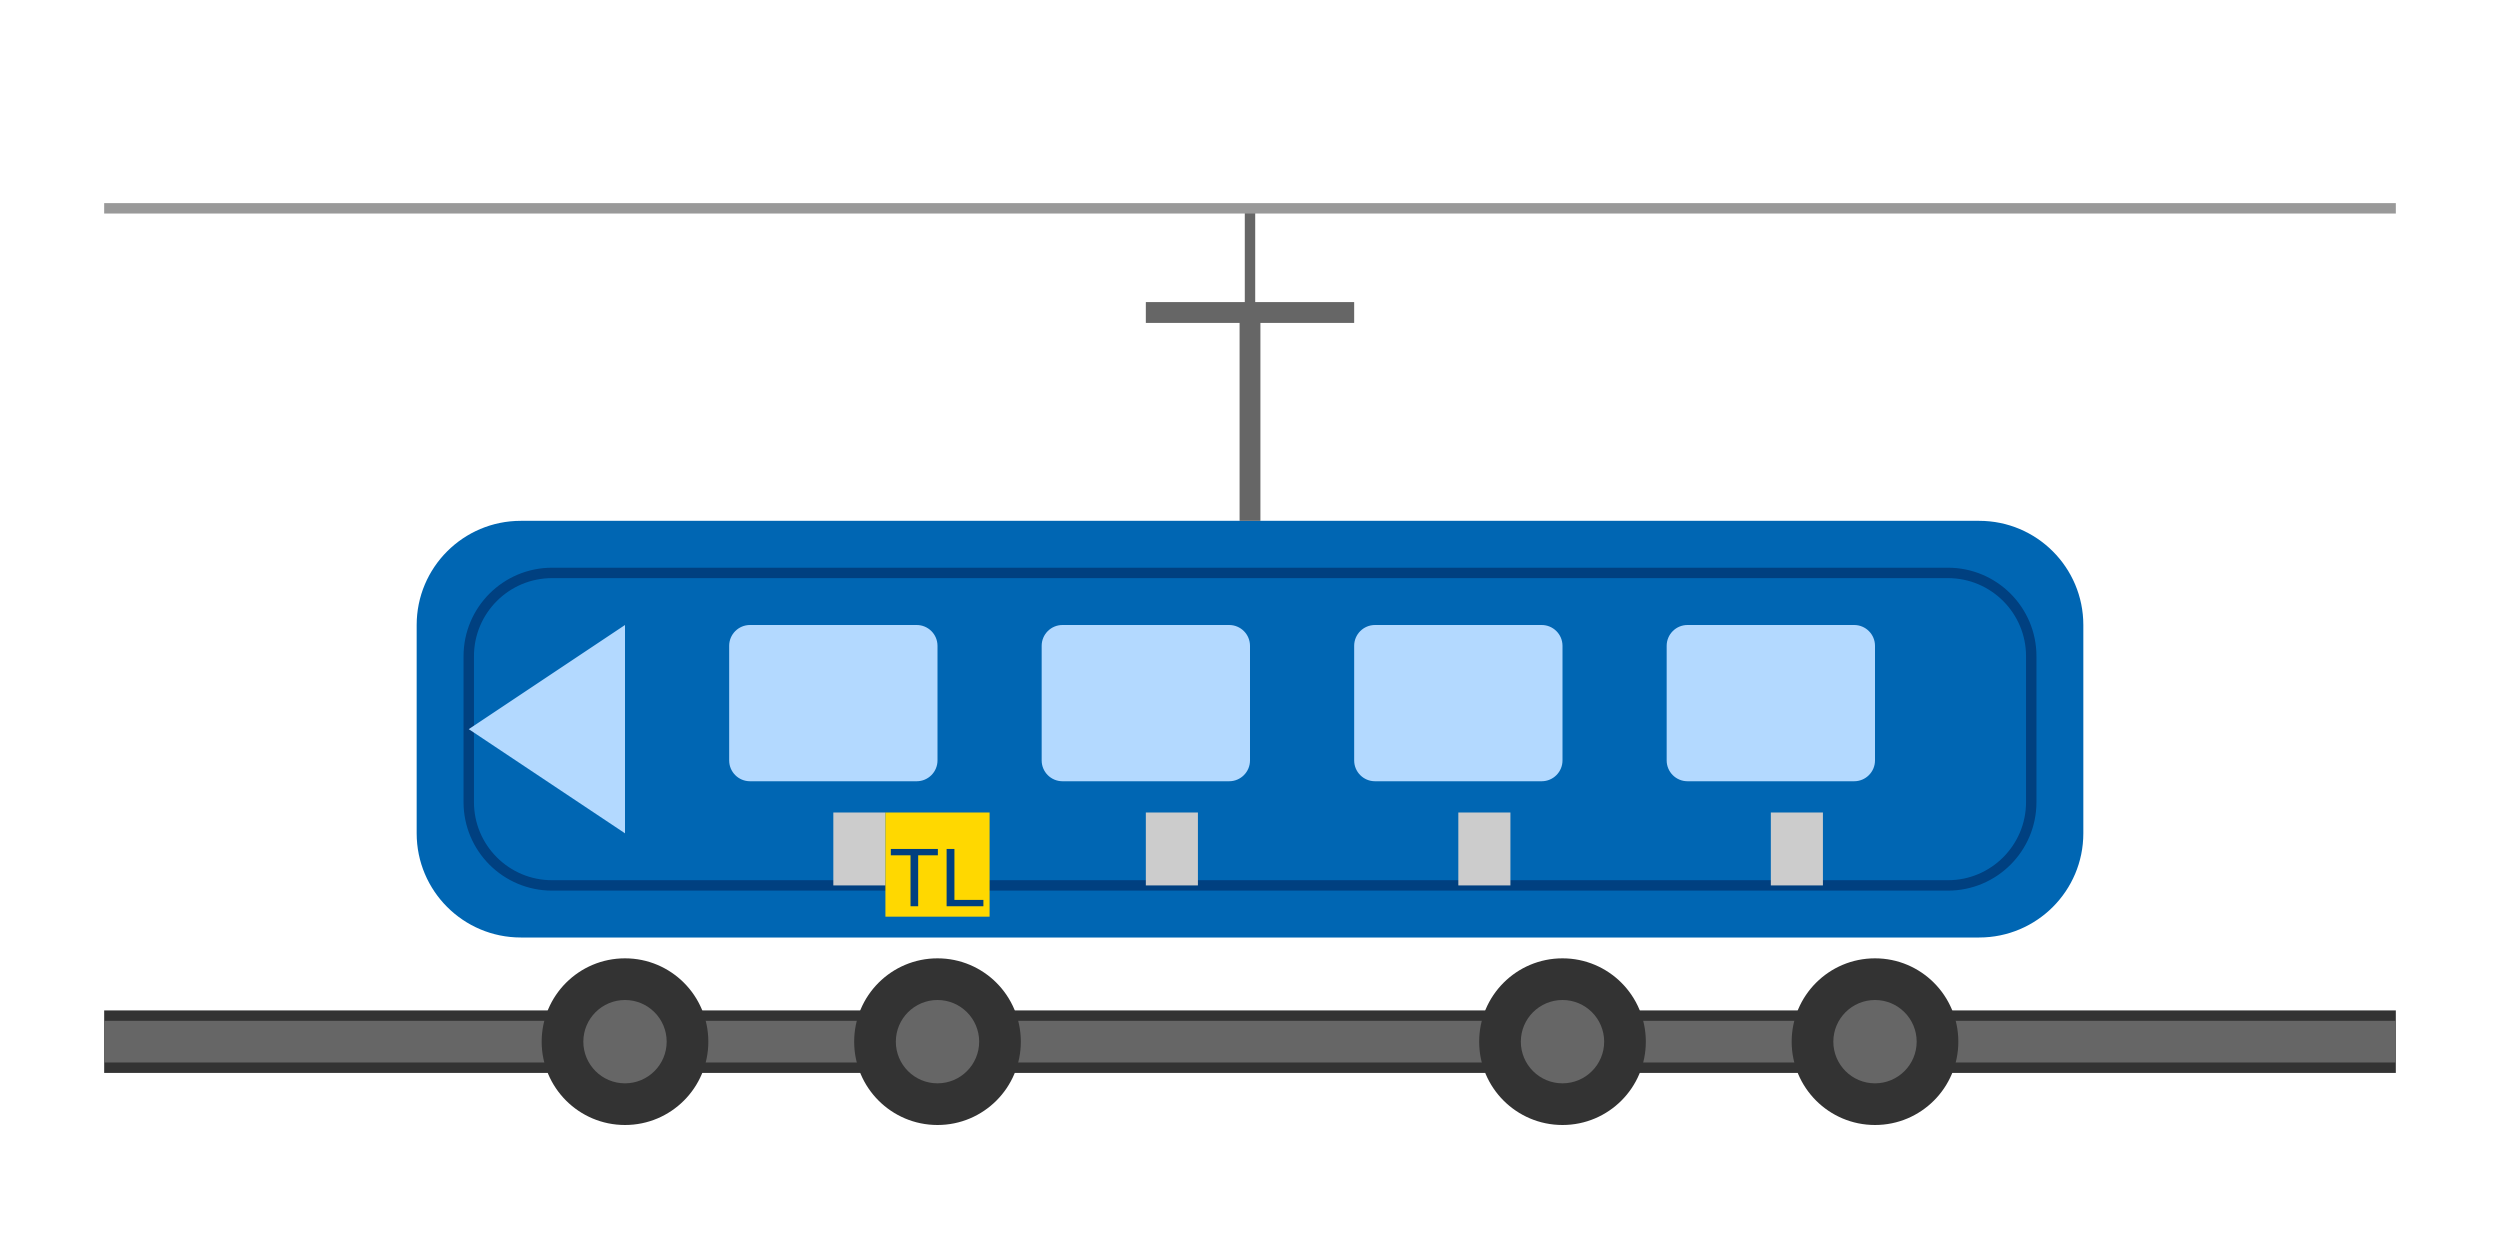
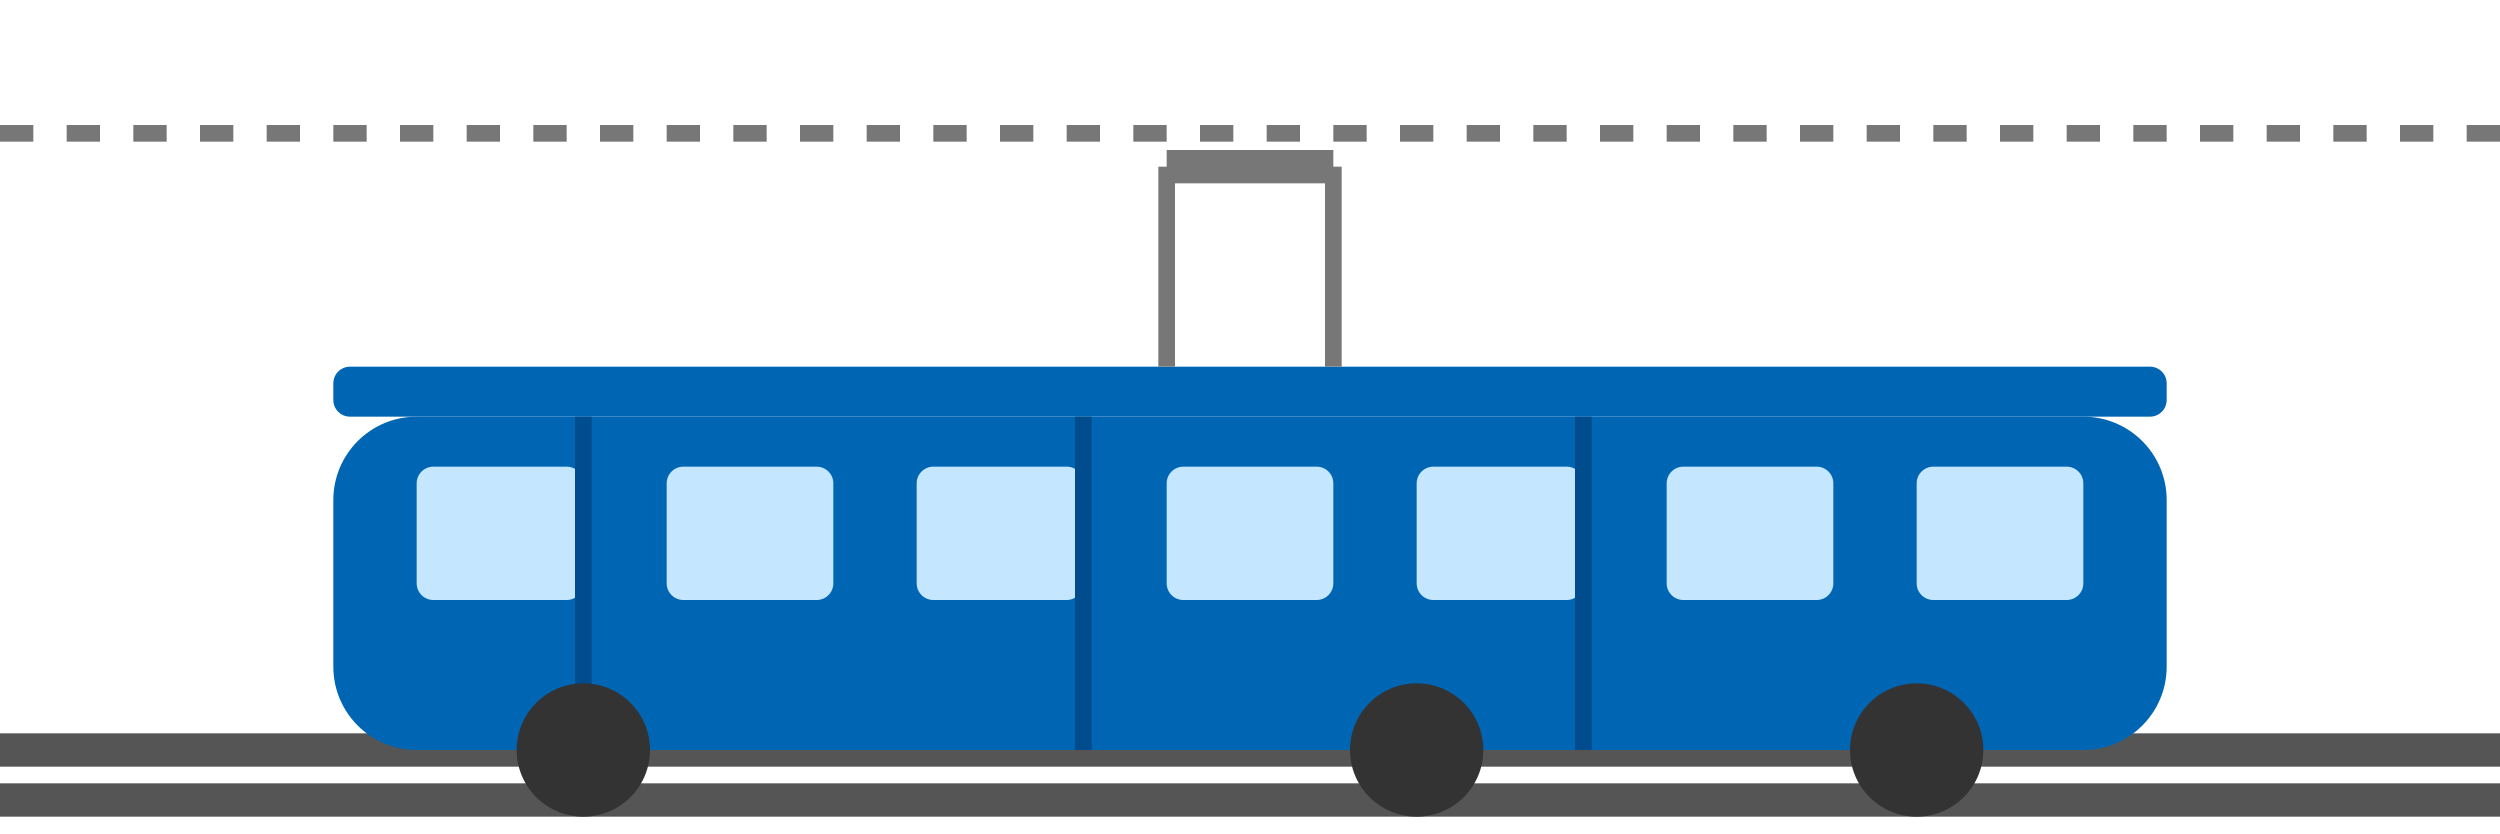
- <svg xmlns="http://www.w3.org/2000/svg" viewBox="0 0 240 120">
-   <line x1="10" y1="100" x2="230" y2="100" stroke="#333" stroke-width="6" />
-   <line x1="10" y1="100" x2="230" y2="100" stroke="#666" stroke-width="4" />
-   <rect x="40" y="50" width="160" height="40" rx="10" fill="#0066B3" />
-   <rect x="45" y="55" width="150" height="30" rx="8" fill="#0066B3" stroke="#004080" stroke-width="1" />
-   <path d="M45,70 L60,60 L60,80 L45,70 Z" fill="#B3D9FF" />
-   <rect x="70" y="60" width="20" height="15" rx="2" fill="#B3D9FF" />
-   <rect x="100" y="60" width="20" height="15" rx="2" fill="#B3D9FF" />
-   <rect x="130" y="60" width="20" height="15" rx="2" fill="#B3D9FF" />
-   <rect x="160" y="60" width="20" height="15" rx="2" fill="#B3D9FF" />
-   <rect x="80" y="78" width="5" height="7" fill="#CCCCCC" />
-   <rect x="110" y="78" width="5" height="7" fill="#CCCCCC" />
-   <rect x="140" y="78" width="5" height="7" fill="#CCCCCC" />
-   <rect x="170" y="78" width="5" height="7" fill="#CCCCCC" />
-   <rect x="85" y="78" width="10" height="10" fill="#FFD800" />
-   <text x="90" y="87" font-family="Arial" font-size="8" text-anchor="middle" fill="#004080">TL</text>
-   <circle cx="60" cy="100" r="8" fill="#333" />
-   <circle cx="60" cy="100" r="4" fill="#666" />
-   <circle cx="90" cy="100" r="8" fill="#333" />
-   <circle cx="90" cy="100" r="4" fill="#666" />
-   <circle cx="150" cy="100" r="8" fill="#333" />
-   <circle cx="150" cy="100" r="4" fill="#666" />
-   <circle cx="180" cy="100" r="8" fill="#333" />
-   <circle cx="180" cy="100" r="4" fill="#666" />
-   <line x1="120" y1="50" x2="120" y2="30" stroke="#666" stroke-width="2" />
-   <polyline points="110,30 130,30" stroke="#666" stroke-width="2" fill="none" />
-   <line x1="120" y1="30" x2="120" y2="20" stroke="#666" stroke-width="1" />
-   <line x1="10" y1="20" x2="230" y2="20" stroke="#999" stroke-width="1" />
+ <svg xmlns="http://www.w3.org/2000/svg" width="150" height="50" viewBox="0 0 150 50">
+   <line x1="0" y1="45" x2="150" y2="45" stroke="#555555" stroke-width="2" />
+   <line x1="0" y1="48" x2="150" y2="48" stroke="#555555" stroke-width="2" />
+   <rect x="20" y="25" width="110" height="20" rx="5" fill="#0066B3" />
+   <rect x="20" y="22" width="110" height="3" rx="1" fill="#0066B3" />
+   <rect x="25" y="28" width="10" height="8" rx="1" fill="#C4E7FF" />
+   <rect x="40" y="28" width="10" height="8" rx="1" fill="#C4E7FF" />
+   <rect x="55" y="28" width="10" height="8" rx="1" fill="#C4E7FF" />
+   <rect x="70" y="28" width="10" height="8" rx="1" fill="#C4E7FF" />
+   <rect x="85" y="28" width="10" height="8" rx="1" fill="#C4E7FF" />
+   <rect x="100" y="28" width="10" height="8" rx="1" fill="#C4E7FF" />
+   <rect x="115" y="28" width="10" height="8" rx="1" fill="#C4E7FF" />
+   <line x1="35" y1="25" x2="35" y2="45" stroke="#004C8C" stroke-width="1" />
+   <line x1="65" y1="25" x2="65" y2="45" stroke="#004C8C" stroke-width="1" />
+   <line x1="95" y1="25" x2="95" y2="45" stroke="#004C8C" stroke-width="1" />
+   <circle cx="35" cy="45" r="4" fill="#333333" />
+   <circle cx="85" cy="45" r="4" fill="#333333" />
+   <circle cx="115" cy="45" r="4" fill="#333333" />
+   <line x1="70" y1="22" x2="70" y2="10" stroke="#777777" stroke-width="1" />
+   <line x1="80" y1="22" x2="80" y2="10" stroke="#777777" stroke-width="1" />
+   <line x1="70" y1="10" x2="80" y2="10" stroke="#777777" stroke-width="2" />
+   <line x1="0" y1="8" x2="150" y2="8" stroke="#777777" stroke-width="1" stroke-dasharray="2,2" />
</svg>
